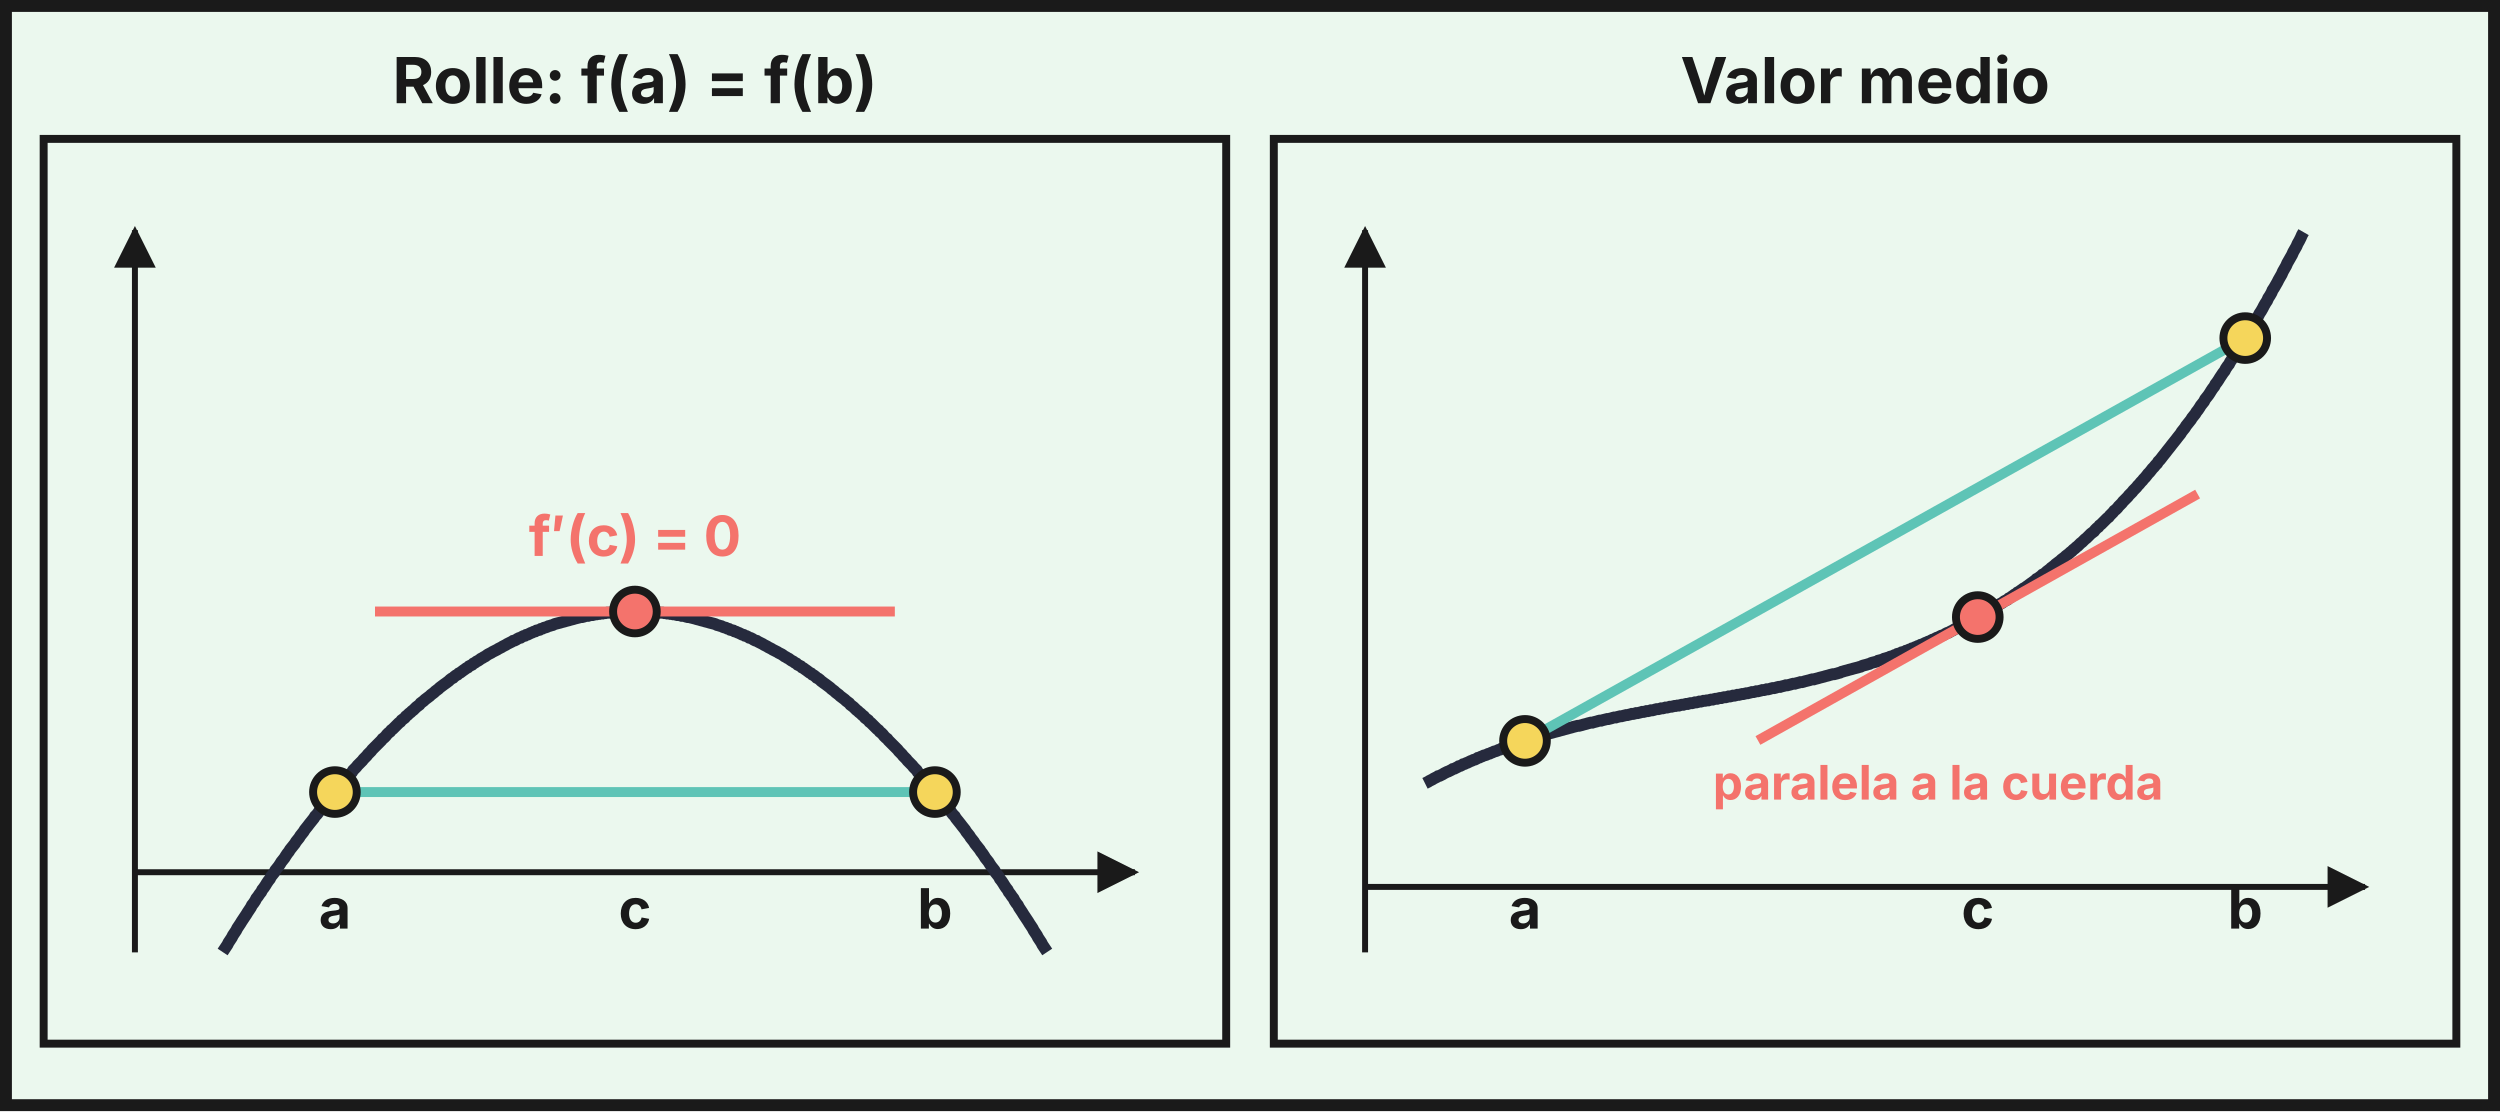
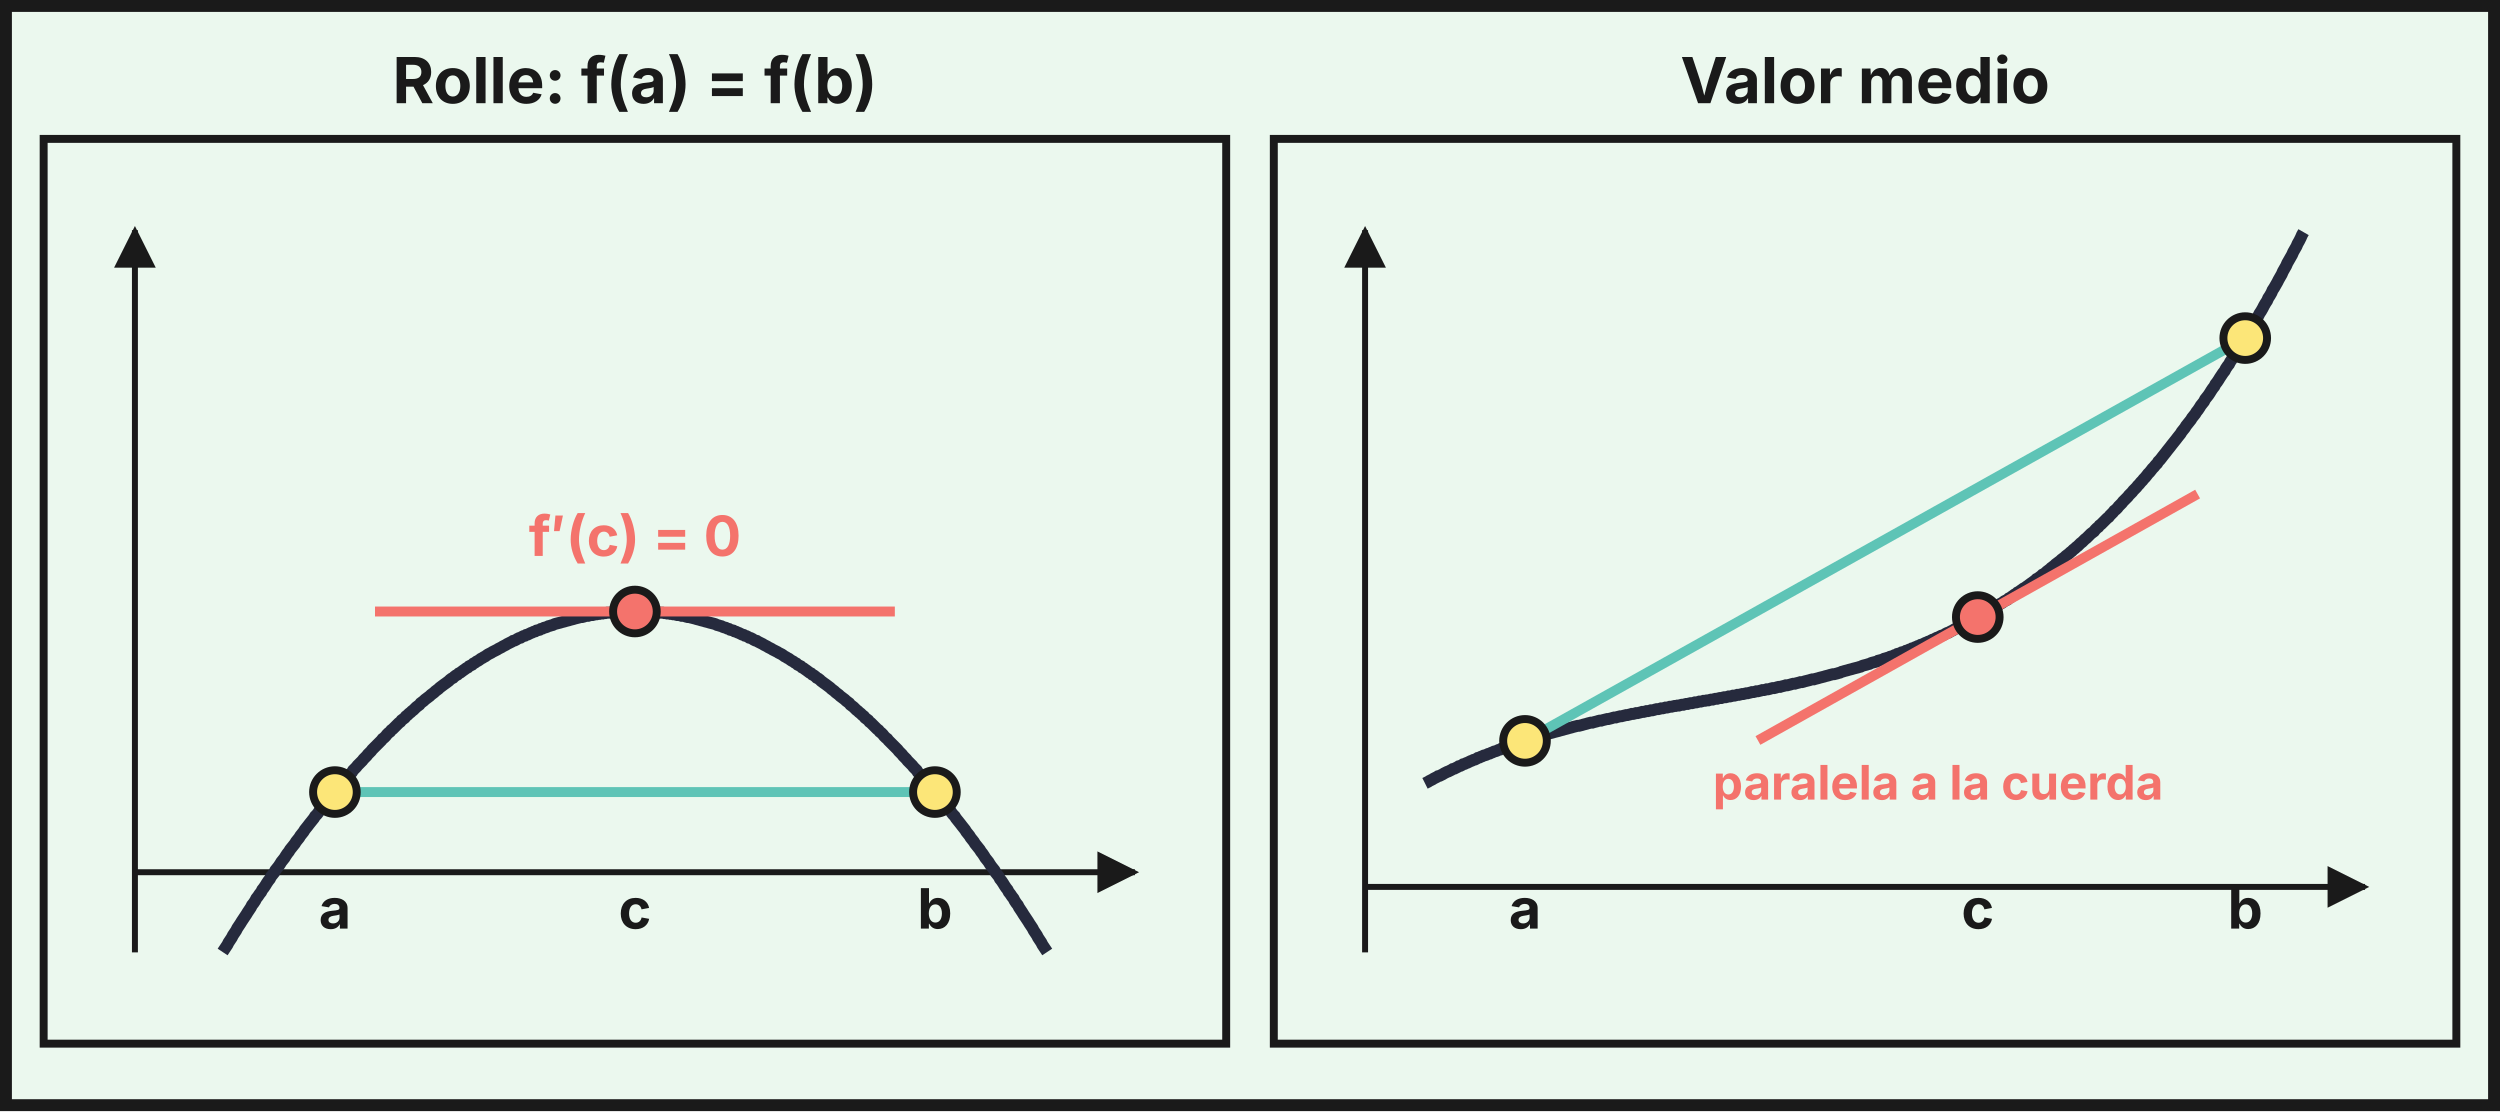
<svg xmlns="http://www.w3.org/2000/svg" viewBox="0 0 630 280" width="630" height="280" font-family="Inter, Helvetica, Arial, sans-serif" role="img">
  <defs>
    <marker id="f" viewBox="0 0 10 10" refX="9" refY="5" markerWidth="7" markerHeight="7" orient="auto">
      <path d="M0,0 L10,5 L0,10 z" fill="#1A1A1A" />
    </marker>
  </defs>
  <rect x="1.5" y="1.5" width="627" height="277" fill="#EBF8EE" stroke="#1A1A1A" stroke-width="3" />
  <text x="160.0" y="26" text-anchor="middle" font-size="16" font-weight="700" fill="#1A1A1A">Rolle: f(a) = f(b)</text>
  <g transform="translate(10,34)">
    <rect x="1" y="1" width="298" height="228" fill="#EBF8EE" stroke="#1A1A1A" stroke-width="2" />
    <line x1="24.0" y1="185.8" x2="276.0" y2="185.8" stroke="#1A1A1A" stroke-width="1.5" marker-end="url(#f)" />
    <line x1="24.0" y1="206.0" x2="24.0" y2="24.0" stroke="#1A1A1A" stroke-width="1.5" marker-end="url(#f)" />
    <path d="M46.1,205.9 L46.5,205.3 L46.9,204.7 L47.3,204.1 L47.6,203.5 L48.0,202.9 L48.4,202.3 L48.7,201.7 L49.1,201.1 L49.5,200.5 L49.8,199.9 L50.2,199.3 L50.6,198.7 L50.9,198.2 L51.3,197.6 L51.7,197.0 L52.1,196.4 L52.4,195.9 L52.8,195.3 L53.2,194.7 L53.5,194.1 L53.9,193.6 L54.3,193.0 L54.6,192.4 L55.0,191.9 L55.4,191.3 L55.8,190.8 L56.1,190.2 L56.5,189.7 L56.9,189.1 L57.2,188.6 L57.6,188.0 L58.0,187.5 L58.3,186.9 L58.7,186.4 L59.1,185.9 L59.4,185.3 L59.8,184.8 L60.2,184.3 L60.6,183.7 L60.9,183.2 L61.3,182.7 L61.7,182.2 L62.0,181.7 L62.4,181.1 L62.8,180.6 L63.1,180.1 L63.5,179.6 L63.9,179.1 L64.3,178.6 L64.6,178.1 L65.0,177.6 L65.4,177.1 L65.7,176.6 L66.1,176.1 L66.5,175.6 L66.8,175.1 L67.2,174.6 L67.6,174.1 L67.9,173.7 L68.3,173.2 L68.7,172.7 L69.1,172.2 L69.4,171.7 L69.8,171.3 L70.2,170.8 L70.5,170.3 L70.9,169.9 L71.3,169.4 L71.6,168.9 L72.0,168.5 L72.4,168.0 L72.8,167.6 L73.1,167.1 L73.5,166.7 L73.9,166.2 L74.2,165.8 L74.6,165.3 L75.0,164.9 L75.3,164.4 L75.7,164.0 L76.1,163.6 L76.4,163.1 L76.8,162.7 L77.2,162.3 L77.6,161.8 L77.9,161.4 L78.3,161.0 L78.7,160.6 L79.0,160.1 L79.4,159.7 L79.8,159.3 L80.1,158.9 L80.5,158.5 L80.9,158.1 L81.3,157.7 L81.6,157.3 L82.0,156.9 L82.4,156.5 L82.7,156.1 L83.1,155.7 L83.5,155.3 L83.8,154.9 L84.2,154.5 L84.6,154.1 L85.0,153.7 L85.3,153.4 L85.7,153.0 L86.1,152.6 L86.4,152.2 L86.8,151.9 L87.2,151.5 L87.5,151.1 L87.9,150.7 L88.3,150.4 L88.6,150.0 L89.0,149.7 L89.4,149.3 L89.8,148.9 L90.1,148.6 L90.5,148.2 L90.9,147.9 L91.2,147.5 L91.6,147.2 L92.0,146.9 L92.3,146.5 L92.7,146.2 L93.1,145.8 L93.5,145.5 L93.8,145.2 L94.2,144.9 L94.6,144.5 L94.9,144.2 L95.3,143.9 L95.7,143.6 L96.0,143.2 L96.4,142.9 L96.8,142.6 L97.1,142.3 L97.5,142.0 L97.9,141.7 L98.3,141.4 L98.6,141.1 L99.0,140.8 L99.4,140.5 L99.7,140.2 L100.1,139.9 L100.5,139.6 L100.8,139.3 L101.2,139.0 L101.6,138.7 L102.0,138.4 L102.3,138.2 L102.7,137.9 L103.1,137.6 L103.4,137.3 L103.8,137.0 L104.2,136.8 L104.5,136.5 L104.9,136.2 L105.3,136.0 L105.6,135.7 L106.0,135.5 L106.4,135.2 L106.8,134.9 L107.1,134.7 L107.5,134.4 L107.9,134.2 L108.2,133.9 L108.6,133.7 L109.0,133.5 L109.3,133.2 L109.7,133.0 L110.1,132.7 L110.5,132.5 L110.8,132.3 L111.2,132.0 L111.6,131.8 L111.9,131.6 L112.3,131.4 L112.7,131.1 L113.0,130.9 L113.4,130.7 L113.8,130.5 L114.1,130.3 L114.5,130.1 L114.9,129.9 L115.3,129.7 L115.6,129.5 L116.0,129.3 L116.4,129.1 L116.7,128.9 L117.1,128.7 L117.5,128.5 L117.8,128.3 L118.2,128.1 L118.6,127.9 L119.0,127.7 L119.3,127.5 L119.7,127.4 L120.1,127.2 L120.4,127.0 L120.8,126.8 L121.2,126.7 L121.5,126.5 L121.9,126.3 L122.3,126.2 L122.6,126.0 L123.0,125.9 L123.4,125.7 L123.8,125.5 L124.1,125.4 L124.5,125.2 L124.9,125.1 L125.2,124.9 L125.6,124.8 L126.0,124.7 L126.3,124.5 L126.7,124.4 L127.1,124.2 L127.5,124.1 L127.8,124.0 L128.2,123.8 L128.6,123.7 L128.9,123.6 L129.3,123.5 L129.7,123.3 L130.0,123.2 L130.4,123.1 L130.8,123.0 L131.2,122.9 L131.5,122.8 L131.9,122.7 L132.3,122.6 L132.6,122.5 L133.0,122.4 L133.4,122.3 L133.7,122.2 L134.1,122.1 L134.5,122.0 L134.8,121.9 L135.2,121.8 L135.6,121.7 L136.0,121.6 L136.3,121.5 L136.7,121.5 L137.1,121.4 L137.4,121.3 L137.8,121.2 L138.2,121.2 L138.5,121.1 L138.9,121.0 L139.3,121.0 L139.7,120.9 L140.0,120.8 L140.4,120.8 L140.8,120.7 L141.1,120.7 L141.5,120.6 L141.9,120.6 L142.2,120.5 L142.6,120.5 L143.0,120.4 L143.3,120.4 L143.7,120.4 L144.1,120.3 L144.5,120.3 L144.8,120.3 L145.2,120.2 L145.6,120.2 L145.9,120.2 L146.3,120.2 L146.7,120.1 L147.0,120.1 L147.4,120.1 L147.8,120.1 L148.2,120.1 L148.5,120.1 L148.9,120.1 L149.3,120.1 L149.6,120.1 L150.0,120.1 L150.4,120.1 L150.7,120.1 L151.1,120.1 L151.5,120.1 L151.8,120.1 L152.2,120.1 L152.6,120.1 L153.0,120.1 L153.3,120.1 L153.7,120.2 L154.1,120.2 L154.4,120.2 L154.8,120.2 L155.2,120.3 L155.5,120.3 L155.9,120.3 L156.3,120.4 L156.7,120.4 L157.0,120.4 L157.4,120.5 L157.8,120.5 L158.1,120.6 L158.5,120.6 L158.9,120.7 L159.2,120.7 L159.6,120.8 L160.0,120.8 L160.3,120.9 L160.7,121.0 L161.1,121.0 L161.5,121.1 L161.8,121.2 L162.2,121.2 L162.6,121.3 L162.9,121.4 L163.3,121.5 L163.7,121.5 L164.0,121.6 L164.4,121.7 L164.8,121.8 L165.2,121.9 L165.5,122.0 L165.9,122.1 L166.3,122.2 L166.6,122.3 L167.0,122.4 L167.4,122.5 L167.7,122.6 L168.1,122.7 L168.5,122.8 L168.8,122.9 L169.2,123.0 L169.6,123.1 L170.0,123.2 L170.3,123.3 L170.7,123.5 L171.1,123.6 L171.4,123.7 L171.8,123.8 L172.2,124.0 L172.5,124.1 L172.9,124.2 L173.3,124.4 L173.7,124.5 L174.0,124.7 L174.4,124.8 L174.8,124.9 L175.1,125.1 L175.5,125.2 L175.9,125.4 L176.2,125.5 L176.6,125.7 L177.0,125.9 L177.4,126.0 L177.7,126.2 L178.1,126.3 L178.5,126.5 L178.8,126.7 L179.2,126.8 L179.6,127.0 L179.9,127.2 L180.3,127.4 L180.7,127.5 L181.0,127.7 L181.4,127.9 L181.8,128.1 L182.2,128.3 L182.5,128.5 L182.9,128.7 L183.3,128.9 L183.6,129.1 L184.0,129.3 L184.4,129.5 L184.7,129.7 L185.1,129.9 L185.5,130.1 L185.9,130.3 L186.2,130.5 L186.6,130.7 L187.0,130.9 L187.3,131.1 L187.7,131.4 L188.1,131.6 L188.4,131.8 L188.8,132.0 L189.2,132.3 L189.5,132.5 L189.9,132.7 L190.3,133.0 L190.7,133.2 L191.0,133.5 L191.4,133.7 L191.8,133.9 L192.1,134.2 L192.5,134.4 L192.9,134.7 L193.2,134.9 L193.6,135.2 L194.0,135.5 L194.4,135.7 L194.7,136.0 L195.1,136.2 L195.5,136.5 L195.8,136.8 L196.2,137.0 L196.6,137.3 L196.9,137.6 L197.3,137.9 L197.7,138.2 L198.0,138.4 L198.4,138.7 L198.8,139.0 L199.2,139.3 L199.5,139.6 L199.9,139.9 L200.3,140.2 L200.6,140.5 L201.0,140.8 L201.4,141.1 L201.7,141.4 L202.1,141.7 L202.5,142.0 L202.9,142.3 L203.2,142.6 L203.6,142.9 L204.0,143.2 L204.3,143.6 L204.7,143.9 L205.1,144.2 L205.4,144.5 L205.8,144.9 L206.2,145.2 L206.5,145.5 L206.9,145.8 L207.3,146.2 L207.7,146.5 L208.0,146.9 L208.4,147.2 L208.8,147.5 L209.1,147.9 L209.5,148.2 L209.9,148.6 L210.2,148.9 L210.6,149.3 L211.0,149.7 L211.4,150.0 L211.7,150.4 L212.1,150.7 L212.5,151.1 L212.8,151.5 L213.2,151.9 L213.6,152.2 L213.9,152.6 L214.3,153.0 L214.7,153.4 L215.0,153.7 L215.4,154.1 L215.8,154.5 L216.2,154.9 L216.5,155.3 L216.9,155.7 L217.3,156.1 L217.6,156.5 L218.0,156.9 L218.4,157.3 L218.7,157.7 L219.1,158.1 L219.5,158.5 L219.9,158.9 L220.2,159.3 L220.6,159.7 L221.0,160.1 L221.3,160.6 L221.7,161.0 L222.1,161.4 L222.4,161.8 L222.8,162.3 L223.2,162.7 L223.6,163.1 L223.9,163.6 L224.3,164.0 L224.7,164.4 L225.0,164.9 L225.4,165.3 L225.8,165.8 L226.1,166.2 L226.5,166.7 L226.9,167.1 L227.2,167.6 L227.6,168.0 L228.0,168.5 L228.4,168.9 L228.7,169.4 L229.1,169.9 L229.5,170.3 L229.8,170.8 L230.2,171.3 L230.6,171.7 L230.9,172.2 L231.3,172.7 L231.7,173.2 L232.1,173.7 L232.4,174.1 L232.8,174.6 L233.2,175.1 L233.5,175.6 L233.9,176.1 L234.3,176.6 L234.6,177.1 L235.0,177.6 L235.4,178.1 L235.7,178.6 L236.1,179.1 L236.5,179.6 L236.9,180.1 L237.2,180.6 L237.6,181.1 L238.0,181.7 L238.3,182.2 L238.7,182.7 L239.1,183.2 L239.4,183.7 L239.8,184.3 L240.2,184.8 L240.6,185.3 L240.9,185.9 L241.3,186.4 L241.7,186.9 L242.0,187.5 L242.4,188.0 L242.8,188.6 L243.1,189.1 L243.5,189.7 L243.9,190.2 L244.2,190.8 L244.6,191.3 L245.0,191.9 L245.4,192.4 L245.7,193.0 L246.1,193.6 L246.5,194.1 L246.8,194.7 L247.2,195.3 L247.6,195.9 L247.9,196.4 L248.3,197.0 L248.7,197.6 L249.1,198.2 L249.4,198.7 L249.8,199.3 L250.2,199.9 L250.5,200.5 L250.9,201.1 L251.3,201.7 L251.6,202.3 L252.0,202.9 L252.4,203.5 L252.7,204.1 L253.1,204.7 L253.5,205.3 L253.9,205.9" fill="none" stroke="#262A3D" stroke-width="3" />
    <line x1="74.4" y1="165.6" x2="225.6" y2="165.6" stroke="#5EC4B6" stroke-width="2.5" stroke-dasharray="0" />
    <line x1="84.5" y1="120.1" x2="215.5" y2="120.1" stroke="#F4736C" stroke-width="2.5" stroke-dasharray="0" />
-     <circle cx="74.4" cy="165.6" r="5.5" fill="#F5D65B" stroke="#1A1A1A" stroke-width="2" />
-     <circle cx="225.6" cy="165.6" r="5.5" fill="#F5D65B" stroke="#1A1A1A" stroke-width="2" />
+     <circle cx="74.4" cy="165.6" r="5.5" fill="#FCE678" stroke="#1A1A1A" stroke-width="2" />
+     <circle cx="225.6" cy="165.6" r="5.5" fill="#FCE678" stroke="#1A1A1A" stroke-width="2" />
    <circle cx="150.0" cy="120.1" r="5.5" fill="#F4736C" stroke="#1A1A1A" stroke-width="2" />
    <text x="74.4" y="200.0" text-anchor="middle" font-size="14" fill="#1A1A1A" font-weight="700">a</text>
    <text x="225.6" y="200.0" text-anchor="middle" font-size="14" fill="#1A1A1A" font-weight="700">b</text>
    <text x="150.0" y="200.0" text-anchor="middle" font-size="14" fill="#1A1A1A" font-weight="700">c</text>
    <text x="150.0" y="106.1" text-anchor="middle" font-size="14" fill="#F4736C" font-weight="700">f′(c) = 0</text>
  </g>
  <text x="470.0" y="26" text-anchor="middle" font-size="16" font-weight="700" fill="#1A1A1A">Valor medio</text>
  <g transform="translate(320,34)">
    <rect x="1" y="1" width="298" height="228" fill="#EBF8EE" stroke="#1A1A1A" stroke-width="2" />
    <line x1="24.0" y1="189.5" x2="276.0" y2="189.5" stroke="#1A1A1A" stroke-width="1.5" marker-end="url(#f)" />
    <line x1="24.0" y1="206.0" x2="24.0" y2="24.0" stroke="#1A1A1A" stroke-width="1.5" marker-end="url(#f)" />
    <path d="M39.1,163.4 L39.5,163.2 L39.9,163.0 L40.2,162.8 L40.6,162.6 L41.0,162.4 L41.3,162.2 L41.7,162.0 L42.1,161.8 L42.4,161.6 L42.8,161.5 L43.2,161.3 L43.6,161.1 L43.9,160.9 L44.3,160.7 L44.7,160.5 L45.0,160.4 L45.4,160.2 L45.8,160.0 L46.1,159.8 L46.5,159.7 L46.9,159.5 L47.3,159.3 L47.6,159.1 L48.0,159.0 L48.4,158.8 L48.7,158.6 L49.1,158.5 L49.5,158.3 L49.8,158.2 L50.2,158.0 L50.6,157.8 L50.9,157.7 L51.3,157.5 L51.7,157.4 L52.1,157.2 L52.4,157.0 L52.8,156.9 L53.2,156.7 L53.5,156.6 L53.9,156.4 L54.3,156.3 L54.6,156.2 L55.0,156.0 L55.4,155.9 L55.8,155.7 L56.1,155.6 L56.5,155.4 L56.9,155.3 L57.2,155.2 L57.6,155.0 L58.0,154.9 L58.3,154.7 L58.7,154.6 L59.1,154.5 L59.4,154.3 L59.8,154.2 L60.2,154.1 L60.6,153.9 L60.9,153.8 L61.3,153.7 L61.7,153.6 L62.0,153.4 L62.4,153.3 L62.8,153.2 L63.1,153.1 L63.5,152.9 L63.9,152.8 L64.3,152.7 L64.6,152.6 L65.0,152.5 L65.4,152.4 L65.7,152.2 L66.1,152.1 L66.5,152.0 L66.8,151.9 L67.2,151.8 L67.6,151.7 L67.9,151.6 L68.3,151.4 L68.7,151.3 L69.1,151.2 L69.4,151.1 L69.8,151.0 L70.2,150.9 L70.5,150.8 L70.9,150.7 L71.3,150.6 L71.6,150.5 L72.0,150.4 L72.4,150.3 L72.8,150.2 L73.1,150.1 L73.5,150.0 L73.9,149.9 L74.2,149.8 L74.6,149.7 L75.0,149.6 L75.3,149.5 L75.7,149.4 L76.1,149.3 L76.4,149.2 L76.8,149.1 L77.2,149.0 L77.6,148.9 L77.9,148.9 L78.3,148.8 L78.7,148.7 L79.0,148.6 L79.4,148.5 L79.8,148.4 L80.1,148.3 L80.5,148.2 L80.9,148.1 L81.3,148.1 L81.6,148.0 L82.0,147.9 L82.4,147.8 L82.7,147.7 L83.1,147.6 L83.5,147.6 L83.8,147.5 L84.2,147.4 L84.6,147.3 L85.0,147.2 L85.3,147.2 L85.7,147.1 L86.1,147.0 L86.4,146.9 L86.8,146.8 L87.2,146.8 L87.5,146.7 L87.9,146.6 L88.3,146.5 L88.6,146.5 L89.0,146.4 L89.4,146.3 L89.8,146.2 L90.1,146.2 L90.5,146.1 L90.9,146.0 L91.2,145.9 L91.6,145.9 L92.0,145.8 L92.3,145.7 L92.7,145.7 L93.1,145.6 L93.5,145.5 L93.8,145.4 L94.2,145.4 L94.6,145.3 L94.9,145.2 L95.3,145.2 L95.7,145.1 L96.0,145.0 L96.4,145.0 L96.8,144.9 L97.1,144.8 L97.5,144.7 L97.9,144.7 L98.3,144.6 L98.6,144.5 L99.0,144.5 L99.4,144.4 L99.7,144.3 L100.1,144.3 L100.5,144.2 L100.8,144.1 L101.2,144.1 L101.6,144.0 L102.0,143.9 L102.3,143.9 L102.7,143.8 L103.1,143.8 L103.4,143.7 L103.8,143.6 L104.2,143.6 L104.5,143.5 L104.9,143.4 L105.3,143.4 L105.6,143.3 L106.0,143.2 L106.4,143.2 L106.8,143.1 L107.1,143.0 L107.5,143.0 L107.9,142.9 L108.2,142.8 L108.6,142.8 L109.0,142.7 L109.3,142.6 L109.7,142.6 L110.1,142.5 L110.5,142.5 L110.8,142.4 L111.2,142.3 L111.6,142.3 L111.9,142.2 L112.3,142.1 L112.7,142.1 L113.0,142.0 L113.4,141.9 L113.8,141.9 L114.1,141.8 L114.5,141.7 L114.9,141.7 L115.3,141.6 L115.6,141.5 L116.0,141.5 L116.4,141.4 L116.7,141.3 L117.1,141.3 L117.5,141.2 L117.8,141.1 L118.2,141.1 L118.6,141.0 L119.0,140.9 L119.3,140.9 L119.7,140.8 L120.1,140.7 L120.4,140.7 L120.8,140.6 L121.2,140.5 L121.5,140.4 L121.9,140.4 L122.3,140.3 L122.6,140.2 L123.0,140.2 L123.4,140.1 L123.8,140.0 L124.1,139.9 L124.5,139.9 L124.9,139.8 L125.2,139.7 L125.6,139.7 L126.0,139.6 L126.3,139.5 L126.7,139.4 L127.1,139.4 L127.5,139.3 L127.8,139.2 L128.2,139.1 L128.6,139.1 L128.9,139.0 L129.3,138.9 L129.7,138.8 L130.0,138.7 L130.4,138.7 L130.8,138.6 L131.2,138.5 L131.5,138.4 L131.9,138.3 L132.3,138.3 L132.6,138.2 L133.0,138.1 L133.4,138.0 L133.7,137.9 L134.1,137.9 L134.5,137.8 L134.8,137.7 L135.2,137.6 L135.6,137.5 L136.0,137.4 L136.3,137.3 L136.7,137.2 L137.1,137.2 L137.4,137.1 L137.8,137.0 L138.2,136.9 L138.5,136.8 L138.9,136.7 L139.3,136.6 L139.7,136.5 L140.0,136.4 L140.4,136.3 L140.8,136.2 L141.1,136.1 L141.5,136.0 L141.9,135.9 L142.2,135.9 L142.6,135.8 L143.0,135.7 L143.3,135.6 L143.7,135.5 L144.1,135.3 L144.5,135.2 L144.8,135.1 L145.2,135.0 L145.6,134.9 L145.9,134.8 L146.3,134.7 L146.7,134.6 L147.0,134.5 L147.4,134.4 L147.8,134.3 L148.2,134.2 L148.5,134.1 L148.9,134.0 L149.3,133.8 L149.6,133.7 L150.0,133.6 L150.4,133.5 L150.7,133.4 L151.1,133.3 L151.5,133.1 L151.8,133.0 L152.2,132.9 L152.6,132.8 L153.0,132.7 L153.3,132.5 L153.7,132.4 L154.1,132.3 L154.4,132.2 L154.8,132.0 L155.2,131.9 L155.5,131.8 L155.9,131.7 L156.3,131.5 L156.7,131.4 L157.0,131.3 L157.4,131.1 L157.8,131.0 L158.1,130.8 L158.5,130.7 L158.9,130.6 L159.2,130.4 L159.6,130.3 L160.0,130.2 L160.3,130.0 L160.7,129.9 L161.1,129.7 L161.5,129.6 L161.8,129.4 L162.2,129.3 L162.6,129.1 L162.9,129.0 L163.3,128.8 L163.7,128.7 L164.0,128.5 L164.4,128.4 L164.8,128.2 L165.2,128.0 L165.5,127.9 L165.9,127.7 L166.3,127.6 L166.6,127.4 L167.0,127.2 L167.4,127.1 L167.7,126.9 L168.1,126.7 L168.5,126.6 L168.8,126.4 L169.2,126.2 L169.6,126.1 L170.0,125.9 L170.3,125.7 L170.7,125.5 L171.1,125.4 L171.4,125.2 L171.8,125.0 L172.2,124.8 L172.5,124.6 L172.9,124.4 L173.3,124.3 L173.7,124.1 L174.0,123.9 L174.4,123.7 L174.8,123.5 L175.1,123.3 L175.5,123.1 L175.9,122.9 L176.2,122.7 L176.6,122.5 L177.0,122.3 L177.4,122.1 L177.7,121.9 L178.1,121.7 L178.5,121.5 L178.8,121.3 L179.2,121.1 L179.6,120.9 L179.9,120.7 L180.3,120.5 L180.7,120.2 L181.0,120.0 L181.4,119.8 L181.8,119.6 L182.2,119.4 L182.5,119.1 L182.9,118.9 L183.3,118.7 L183.6,118.5 L184.0,118.2 L184.4,118.0 L184.7,117.8 L185.1,117.5 L185.5,117.3 L185.9,117.1 L186.2,116.8 L186.6,116.6 L187.0,116.3 L187.3,116.1 L187.7,115.8 L188.1,115.6 L188.4,115.3 L188.8,115.1 L189.2,114.8 L189.5,114.6 L189.9,114.3 L190.3,114.1 L190.7,113.8 L191.0,113.6 L191.4,113.3 L191.8,113.0 L192.1,112.8 L192.5,112.5 L192.9,112.2 L193.2,111.9 L193.6,111.7 L194.0,111.4 L194.4,111.1 L194.7,110.8 L195.1,110.6 L195.5,110.3 L195.8,110.0 L196.2,109.7 L196.6,109.4 L196.9,109.1 L197.3,108.8 L197.7,108.5 L198.0,108.2 L198.4,107.9 L198.8,107.6 L199.2,107.3 L199.5,107.0 L199.9,106.7 L200.3,106.4 L200.6,106.1 L201.0,105.8 L201.4,105.5 L201.7,105.2 L202.1,104.9 L202.5,104.5 L202.9,104.2 L203.2,103.9 L203.6,103.6 L204.0,103.2 L204.3,102.9 L204.7,102.6 L205.1,102.2 L205.4,101.9 L205.8,101.6 L206.2,101.2 L206.5,100.9 L206.9,100.5 L207.3,100.2 L207.7,99.9 L208.0,99.5 L208.4,99.1 L208.8,98.8 L209.1,98.4 L209.5,98.1 L209.9,97.7 L210.2,97.4 L210.6,97.0 L211.0,96.6 L211.4,96.3 L211.7,95.9 L212.1,95.5 L212.5,95.1 L212.8,94.7 L213.2,94.4 L213.6,94.0 L213.9,93.6 L214.3,93.2 L214.7,92.8 L215.0,92.4 L215.4,92.0 L215.8,91.6 L216.2,91.2 L216.5,90.8 L216.9,90.4 L217.3,90.0 L217.6,89.6 L218.0,89.2 L218.4,88.8 L218.7,88.4 L219.1,88.0 L219.5,87.5 L219.9,87.1 L220.2,86.7 L220.6,86.3 L221.0,85.8 L221.3,85.4 L221.7,85.0 L222.1,84.5 L222.4,84.1 L222.8,83.7 L223.2,83.2 L223.6,82.8 L223.9,82.3 L224.3,81.9 L224.7,81.4 L225.0,81.0 L225.4,80.5 L225.8,80.0 L226.1,79.6 L226.5,79.1 L226.9,78.6 L227.2,78.2 L227.6,77.7 L228.0,77.2 L228.4,76.7 L228.7,76.3 L229.1,75.8 L229.5,75.3 L229.8,74.8 L230.2,74.3 L230.6,73.8 L230.9,73.3 L231.3,72.8 L231.7,72.3 L232.1,71.8 L232.4,71.3 L232.8,70.8 L233.2,70.3 L233.5,69.8 L233.9,69.3 L234.3,68.7 L234.6,68.2 L235.0,67.7 L235.4,67.2 L235.7,66.6 L236.1,66.1 L236.5,65.6 L236.9,65.0 L237.2,64.5 L237.6,63.9 L238.0,63.4 L238.3,62.8 L238.7,62.3 L239.1,61.7 L239.4,61.2 L239.8,60.6 L240.2,60.0 L240.6,59.5 L240.9,58.9 L241.3,58.3 L241.7,57.8 L242.0,57.2 L242.4,56.6 L242.8,56.0 L243.1,55.4 L243.5,54.8 L243.9,54.2 L244.2,53.7 L244.6,53.1 L245.0,52.5 L245.4,51.8 L245.7,51.2 L246.1,50.6 L246.5,50.0 L246.8,49.4 L247.2,48.8 L247.6,48.2 L247.9,47.5 L248.3,46.9 L248.7,46.3 L249.1,45.6 L249.4,45.0 L249.8,44.4 L250.2,43.7 L250.5,43.1 L250.9,42.4 L251.3,41.8 L251.6,41.1 L252.0,40.5 L252.4,39.8 L252.7,39.1 L253.1,38.5 L253.5,37.8 L253.9,37.1 L254.2,36.5 L254.6,35.8 L255.0,35.1 L255.3,34.4 L255.7,33.7 L256.1,33.0 L256.4,32.3 L256.8,31.6 L257.2,30.9 L257.6,30.2 L257.9,29.5 L258.3,28.8 L258.7,28.1 L259.0,27.4 L259.4,26.7 L259.8,25.9 L260.1,25.2 L260.5,24.5" fill="none" stroke="#262A3D" stroke-width="3" />
    <line x1="64.3" y1="152.7" x2="245.8" y2="51.2" stroke="#5EC4B6" stroke-width="2.5" stroke-dasharray="0" />
    <line x1="123.0" y1="152.6" x2="233.8" y2="90.5" stroke="#F4736C" stroke-width="2.5" stroke-dasharray="0" />
-     <circle cx="64.3" cy="152.7" r="5.5" fill="#F5D65B" stroke="#1A1A1A" stroke-width="2" />
-     <circle cx="245.8" cy="51.2" r="5.5" fill="#F5D65B" stroke="#1A1A1A" stroke-width="2" />
+     <circle cx="64.3" cy="152.7" r="5.5" fill="#FCE678" stroke="#1A1A1A" stroke-width="2" />
+     <circle cx="245.8" cy="51.2" r="5.5" fill="#FCE678" stroke="#1A1A1A" stroke-width="2" />
    <circle cx="178.4" cy="121.5" r="5.5" fill="#F4736C" stroke="#1A1A1A" stroke-width="2" />
    <text x="64.3" y="200.0" text-anchor="middle" font-size="14" fill="#1A1A1A" font-weight="700">a</text>
    <text x="245.8" y="200.0" text-anchor="middle" font-size="14" fill="#1A1A1A" font-weight="700">b</text>
    <text x="178.4" y="200.0" text-anchor="middle" font-size="14" fill="#1A1A1A" font-weight="700">c</text>
    <text x="168.4" y="167.5" text-anchor="middle" font-size="12" fill="#F4736C" font-weight="700">paralela a la cuerda</text>
  </g>
</svg>
